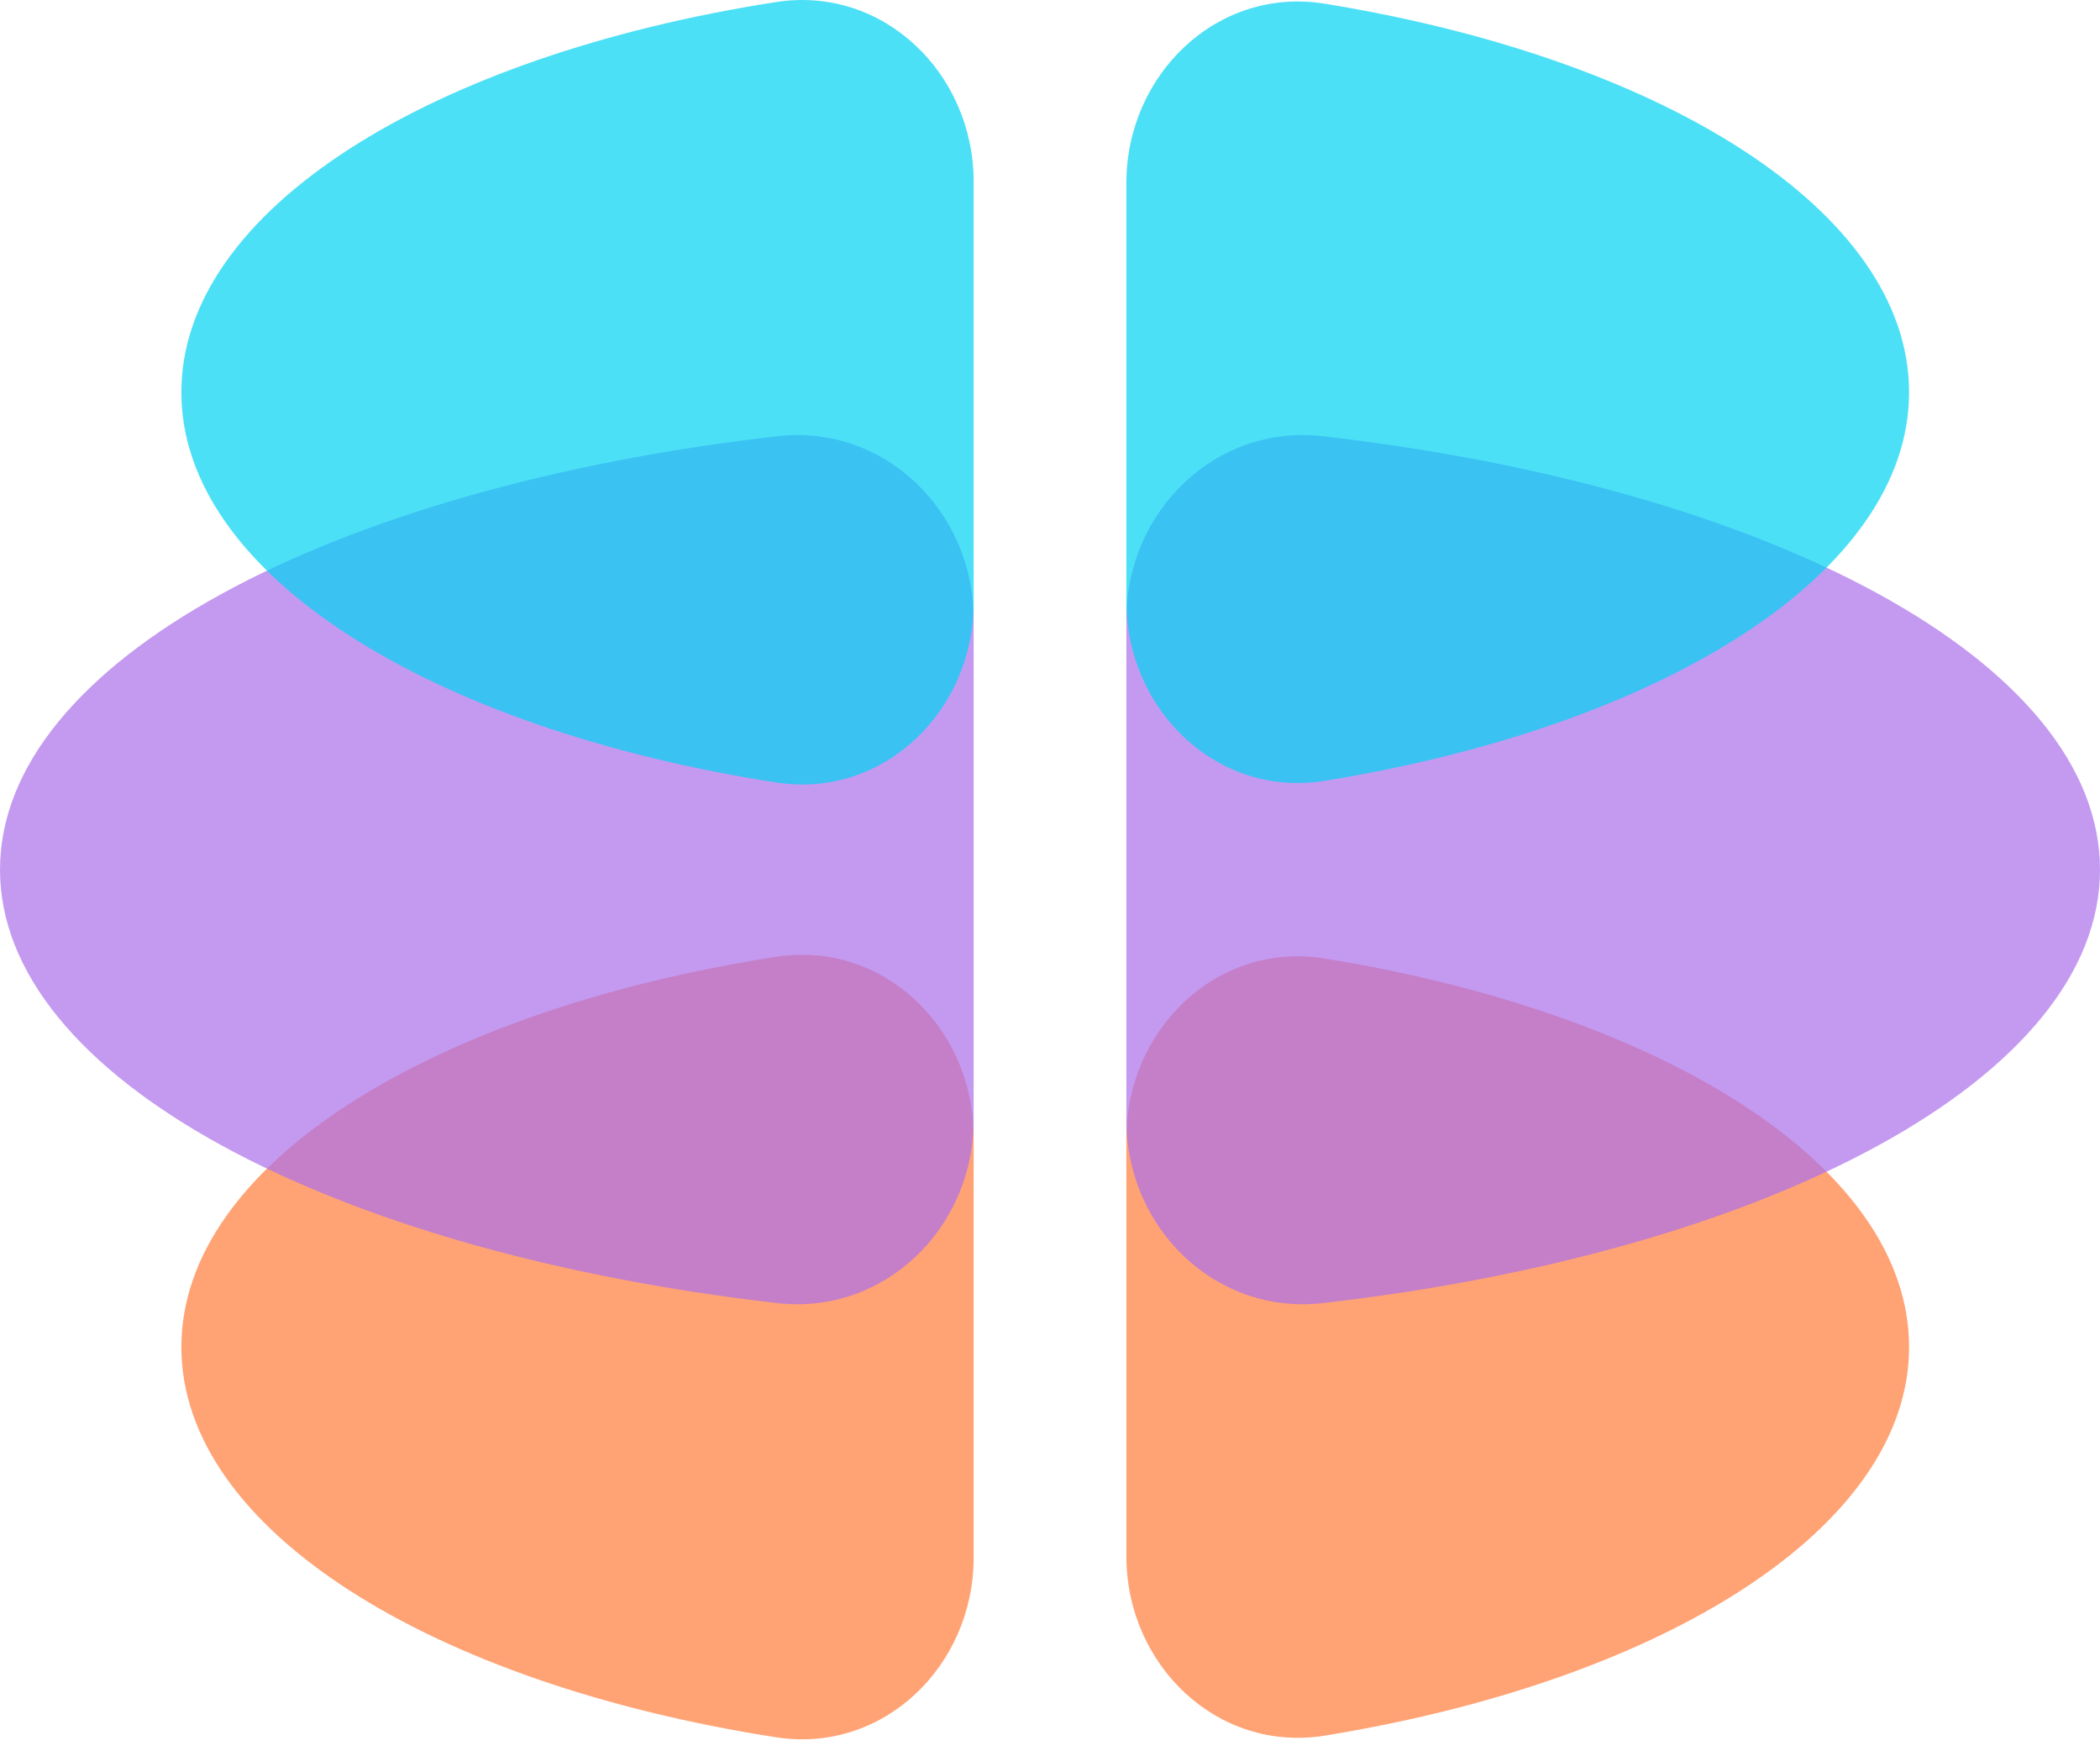
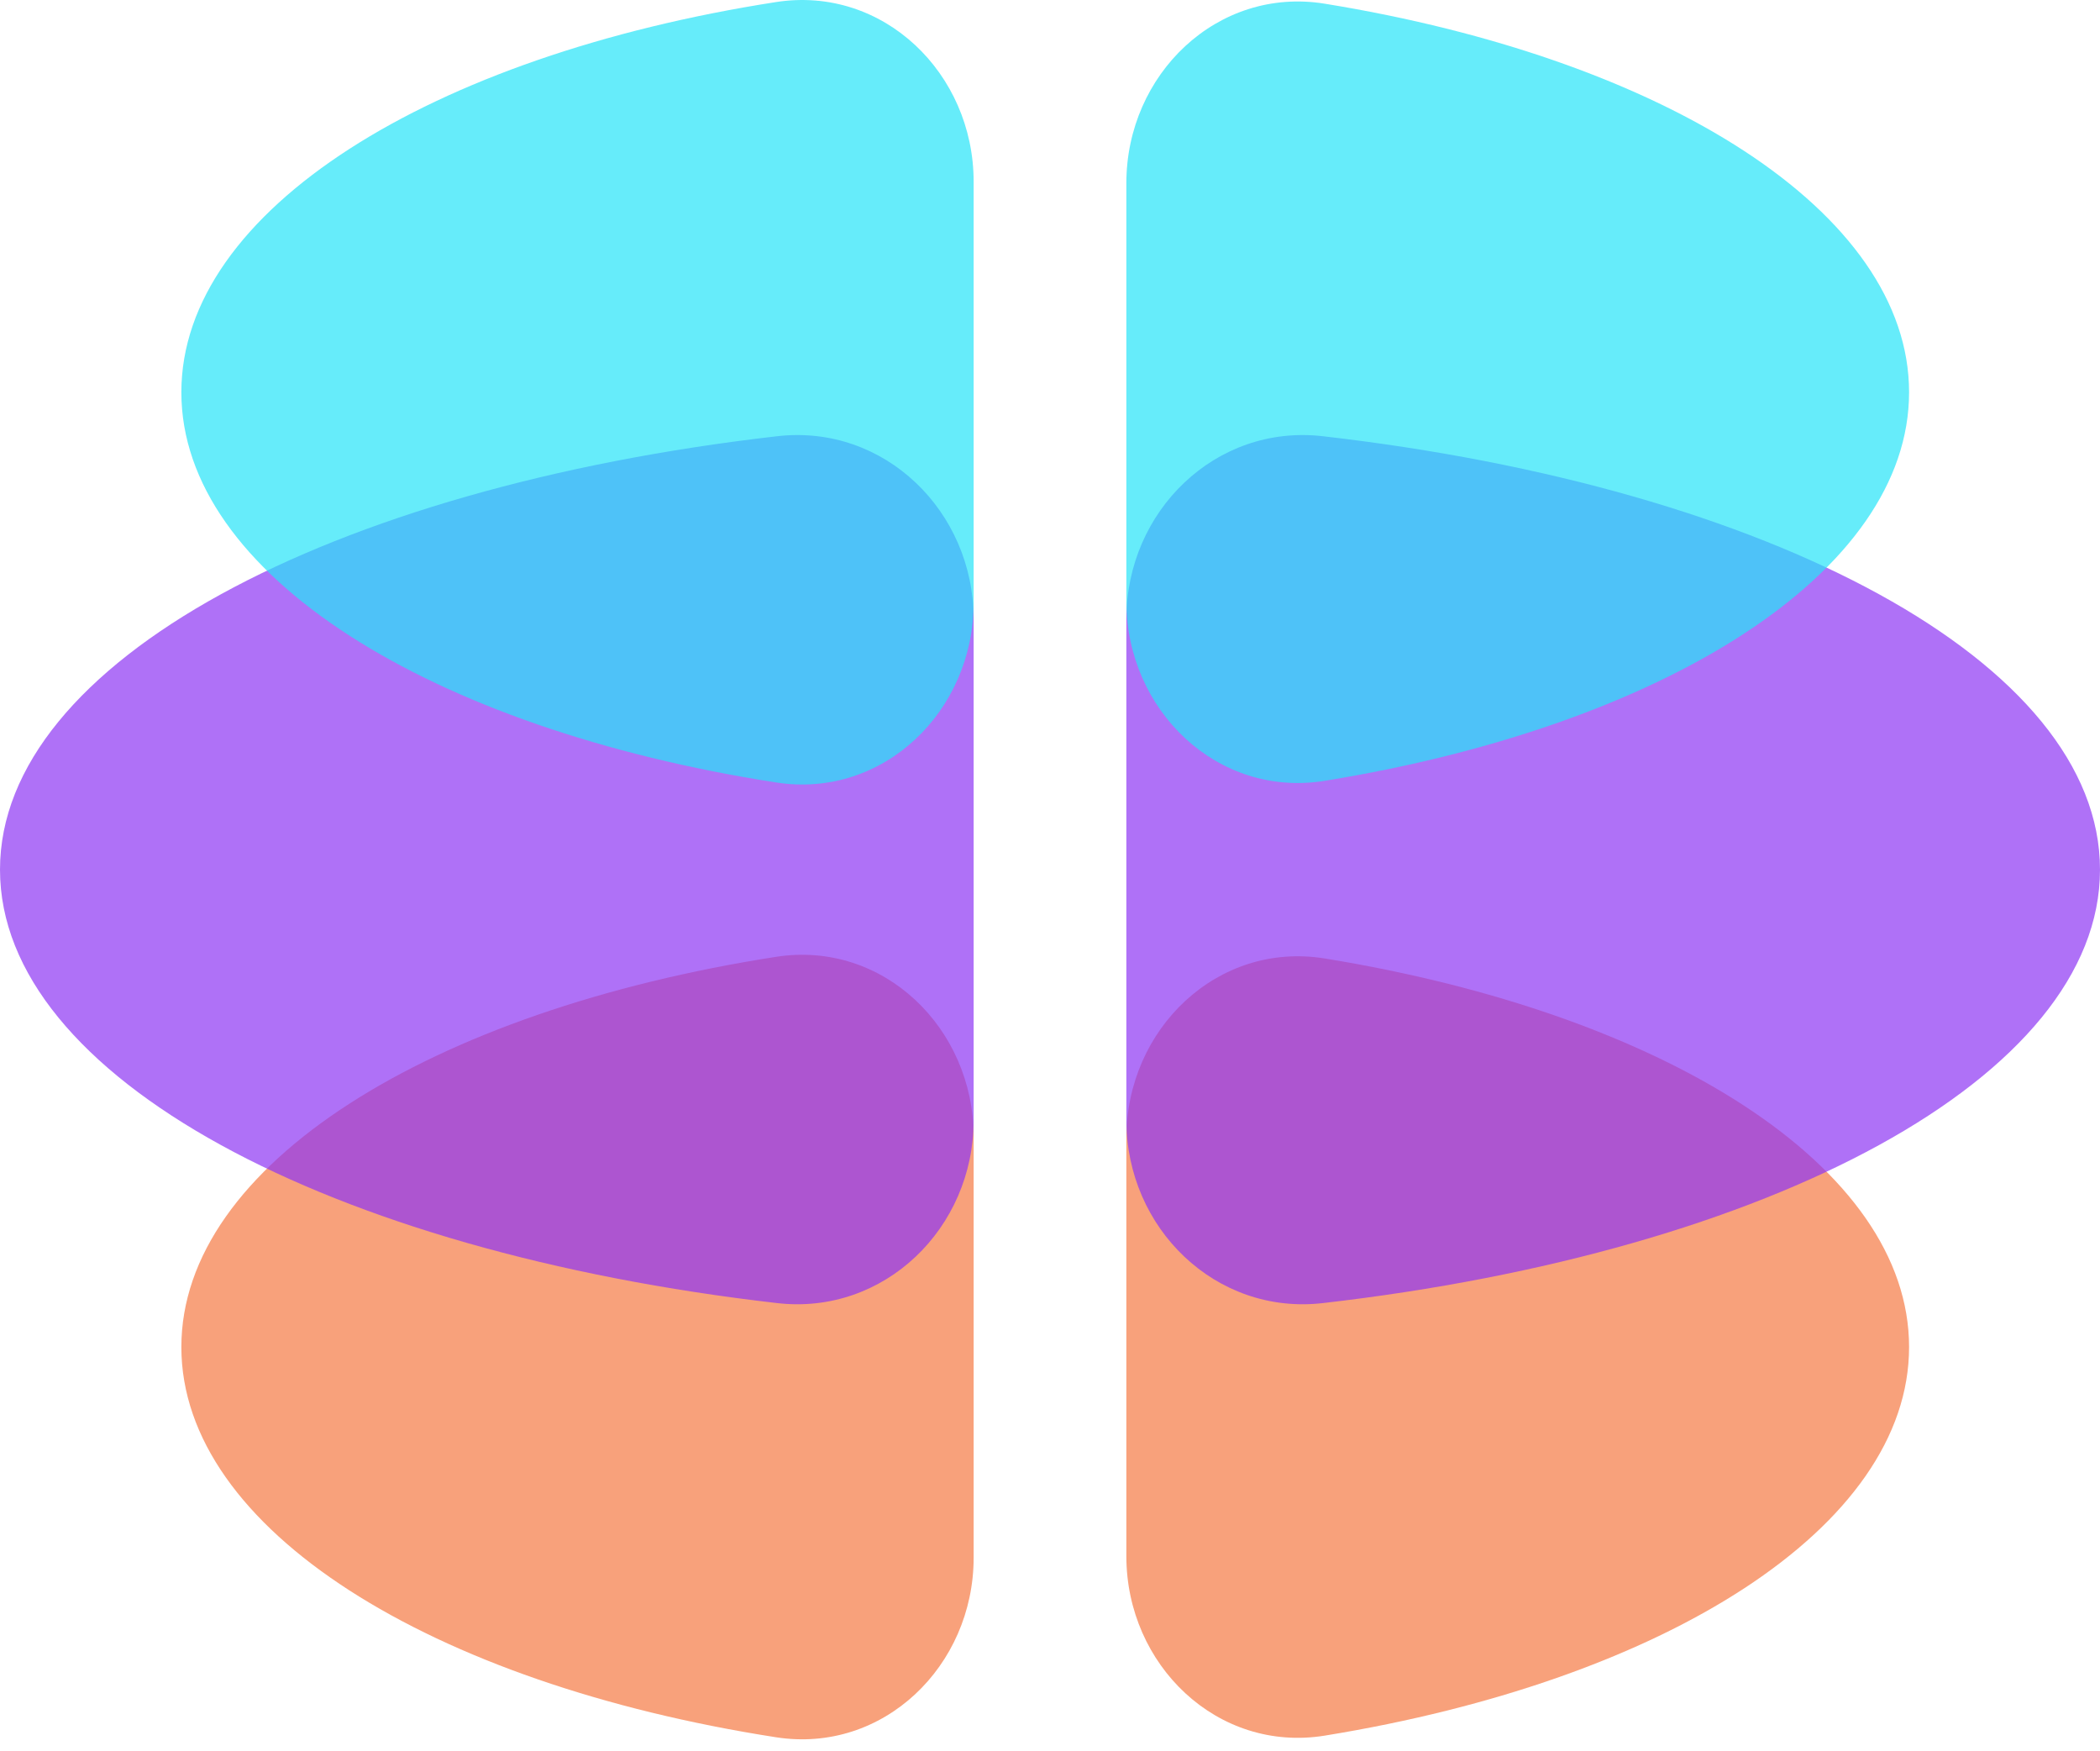
<svg xmlns="http://www.w3.org/2000/svg" width="72" height="60" viewBox="0 0 72 60" fill="none">
-   <path d="M33.382 53.392C33.382 57.107 30.281 60.12 26.61 59.549C14.77 57.706 6.218 52.415 6.218 46.173C6.218 39.931 14.77 34.639 26.61 32.797C30.281 32.226 33.382 35.239 33.382 38.954V53.392Z" fill="#FF7C3B" fill-opacity="0.7" />
-   <path d="M38.618 39.004C38.618 35.275 41.741 32.257 45.421 32.854C57.075 34.747 65.454 39.995 65.454 46.173C65.454 52.351 57.075 57.599 45.421 59.492C41.741 60.089 38.618 57.07 38.618 53.342V39.004Z" fill="#FF7C3B" fill-opacity="0.7" />
-   <path d="M33.382 38.401C33.382 42.095 30.321 45.087 26.651 44.667C11.301 42.908 0 36.923 0 29.809C0 22.696 11.301 16.71 26.651 14.952C30.321 14.531 33.382 17.524 33.382 21.217V38.401Z" fill="#AC6FEC" fill-opacity="0.7" />
-   <path d="M38.618 21.217C38.618 17.524 41.679 14.531 45.349 14.952C60.699 16.71 72 22.696 72 29.809C72 36.923 60.699 42.908 45.349 44.667C41.679 45.087 38.618 42.095 38.618 38.401V21.217Z" fill="#AC6FEC" fill-opacity="0.7" />
-   <path d="M33.382 20.664C33.382 24.379 30.281 27.393 26.61 26.821C14.77 24.979 6.218 19.687 6.218 13.446C6.218 7.204 14.77 1.912 26.61 0.07C30.281 -0.501 33.382 2.512 33.382 6.227V20.664Z" fill="#00D3F4" fill-opacity="0.7" />
-   <path d="M38.618 6.277C38.618 2.548 41.741 -0.471 45.421 0.127C57.075 2.019 65.454 7.267 65.454 13.446C65.454 19.624 57.075 24.872 45.421 26.764C41.741 27.362 38.618 24.343 38.618 20.615V6.277Z" fill="#00D3F4" fill-opacity="0.7" />
+   <path d="M33.382 53.392C33.382 57.107 30.281 60.12 26.61 59.549C14.77 57.706 6.218 52.415 6.218 46.173C6.218 39.931 14.77 34.639 26.61 32.797C30.281 32.226 33.382 35.239 33.382 38.954V53.392Z" fill="#F57A44" fill-opacity="0.7" />
+   <path d="M38.618 39.004C38.618 35.275 41.741 32.257 45.421 32.854C57.075 34.747 65.454 39.995 65.454 46.173C65.454 52.351 57.075 57.599 45.421 59.492C41.741 60.089 38.618 57.07 38.618 53.342V39.004Z" fill="#F57A44" fill-opacity="0.7" />
+   <path d="M33.382 38.401C33.382 42.095 30.321 45.087 26.651 44.667C11.301 42.908 0 36.923 0 29.809C0 22.696 11.301 16.71 26.651 14.952C30.321 14.531 33.382 17.524 33.382 21.217V38.401Z" fill="#8E36F4" fill-opacity="0.7" />
+   <path d="M38.618 21.217C38.618 17.524 41.679 14.531 45.349 14.952C60.699 16.71 72 22.696 72 29.809C72 36.923 60.699 42.908 45.349 44.667C41.679 45.087 38.618 42.095 38.618 38.401V21.217Z" fill="#8E36F4" fill-opacity="0.7" />
+   <path d="M33.382 20.664C33.382 24.379 30.281 27.393 26.61 26.821C14.77 24.979 6.218 19.687 6.218 13.446C6.218 7.204 14.77 1.912 26.61 0.07C30.281 -0.501 33.382 2.512 33.382 6.227V20.664Z" fill="#25E4F8" fill-opacity="0.7" />
+   <path d="M38.618 6.277C38.618 2.548 41.741 -0.471 45.421 0.127C57.075 2.019 65.454 7.267 65.454 13.446C65.454 19.624 57.075 24.872 45.421 26.764C41.741 27.362 38.618 24.343 38.618 20.615V6.277Z" fill="#25E4F8" fill-opacity="0.7" />
</svg>
